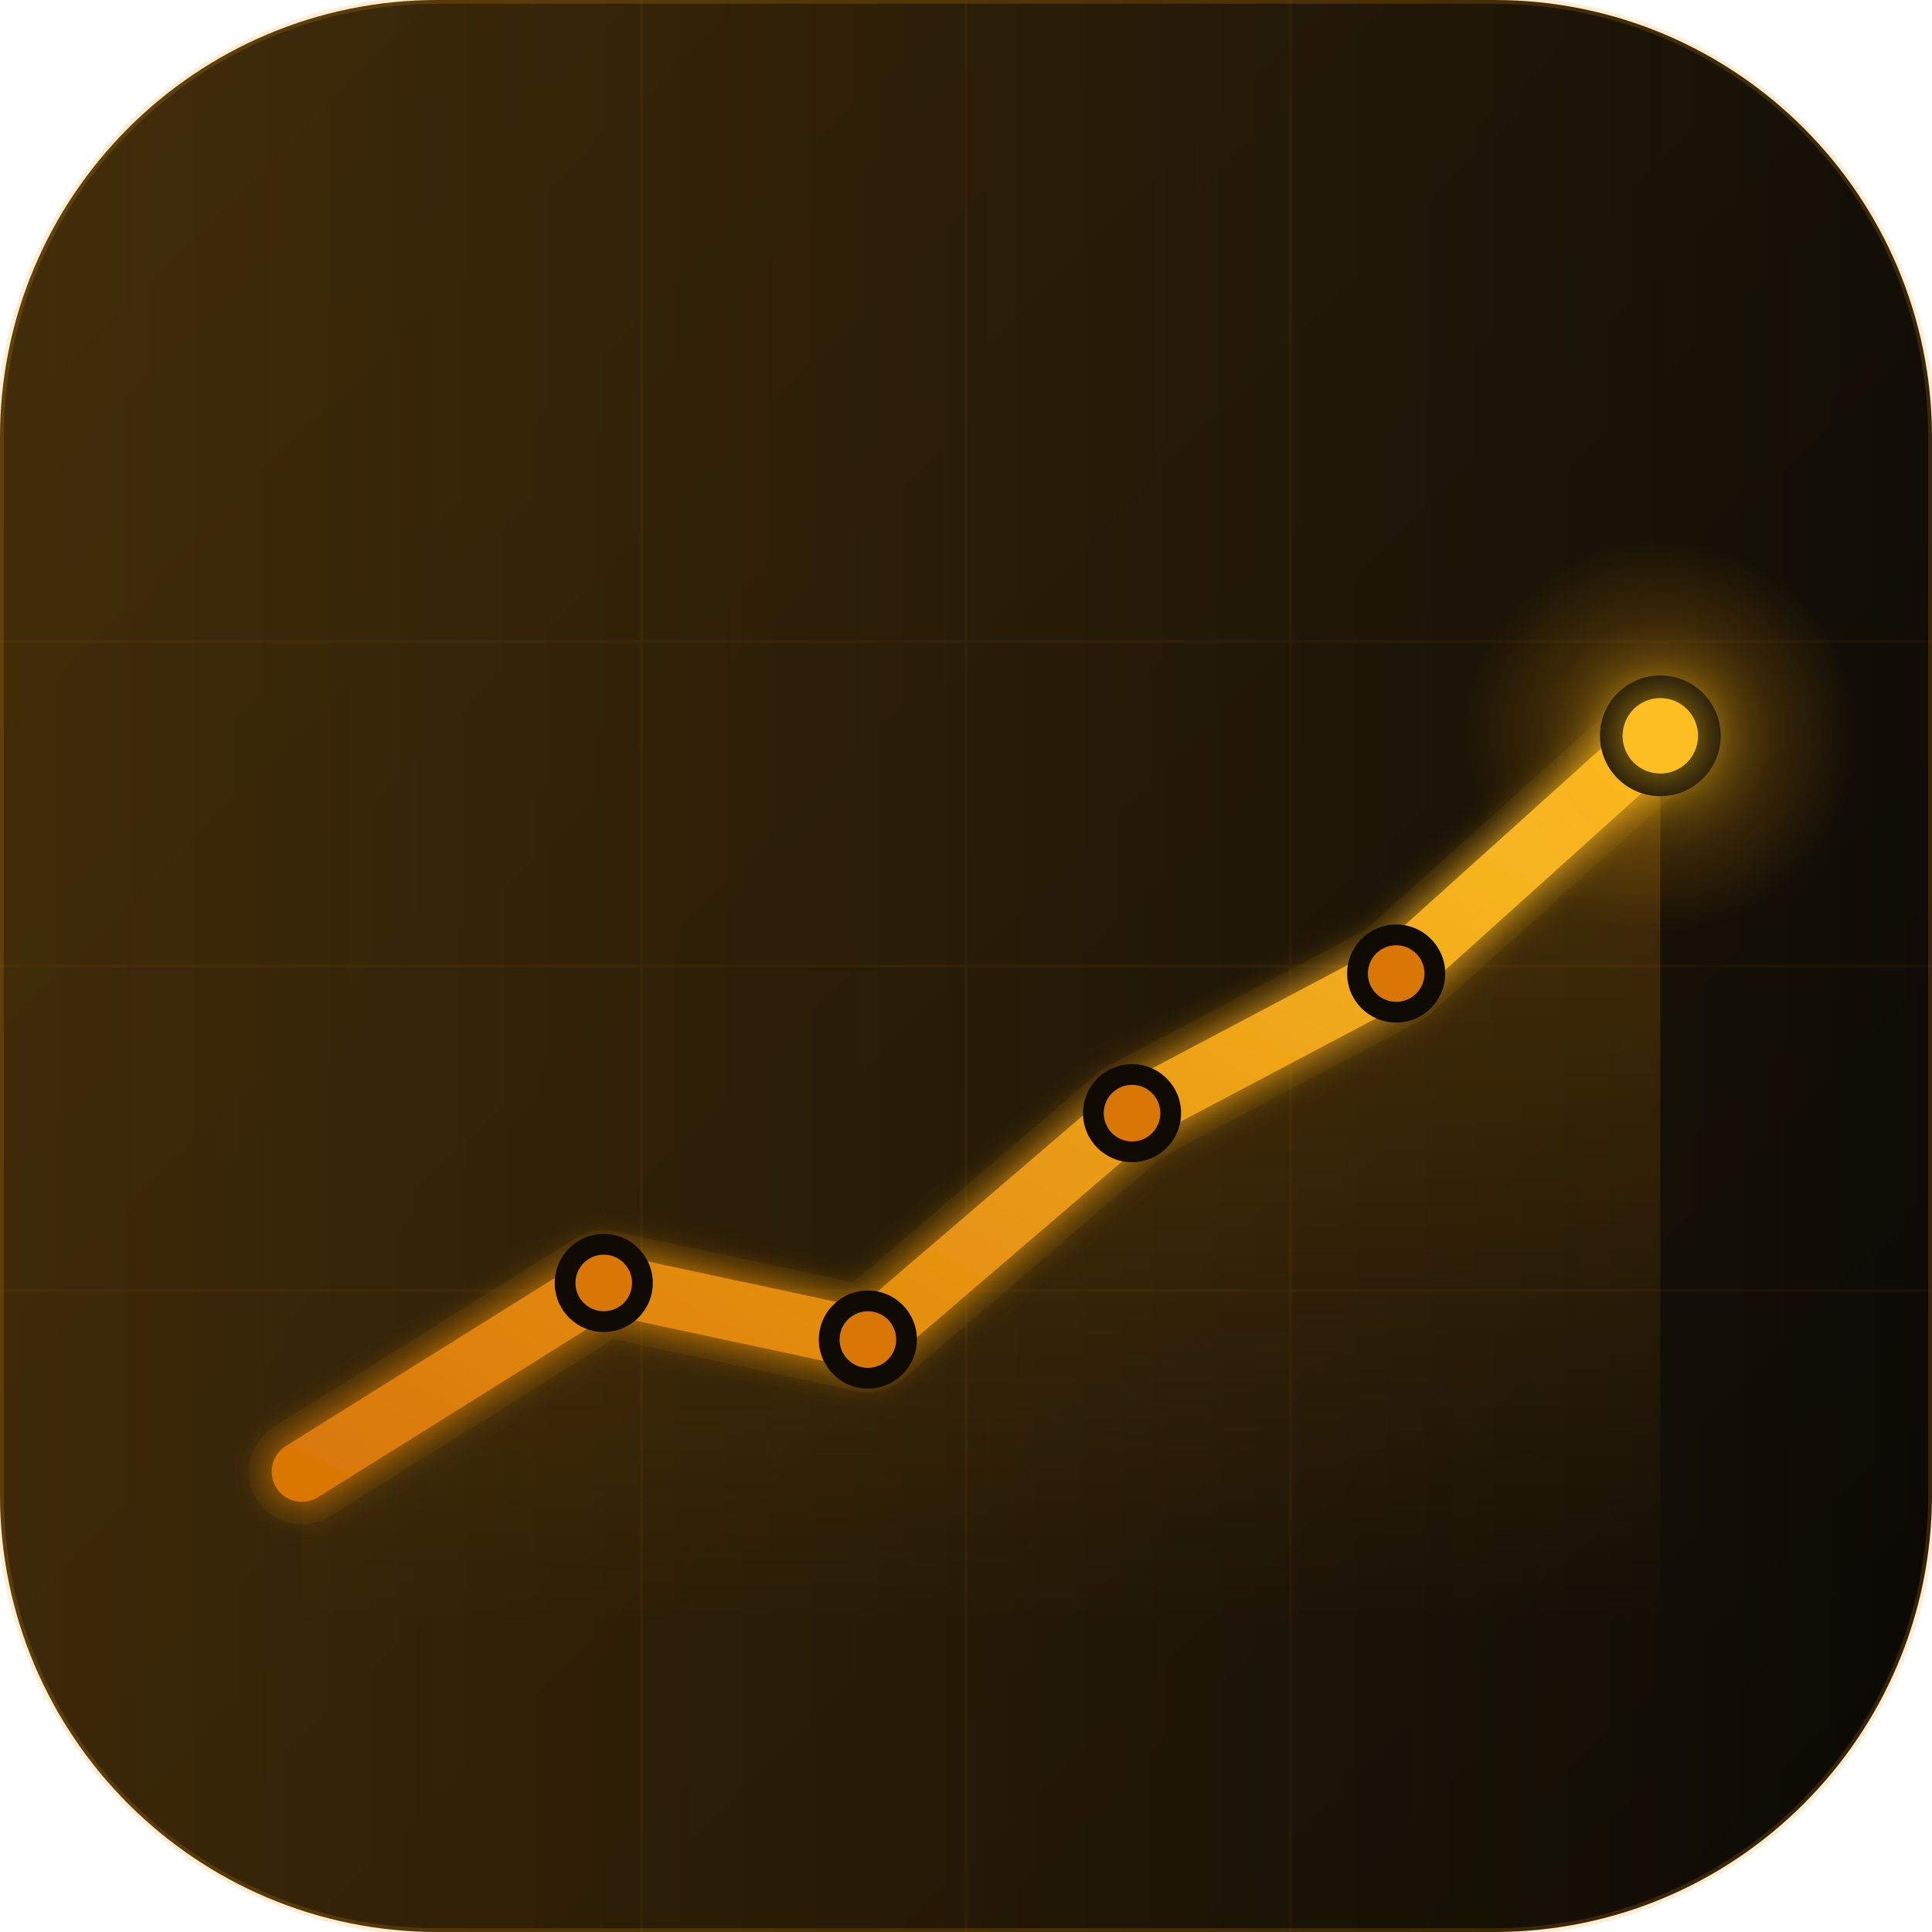
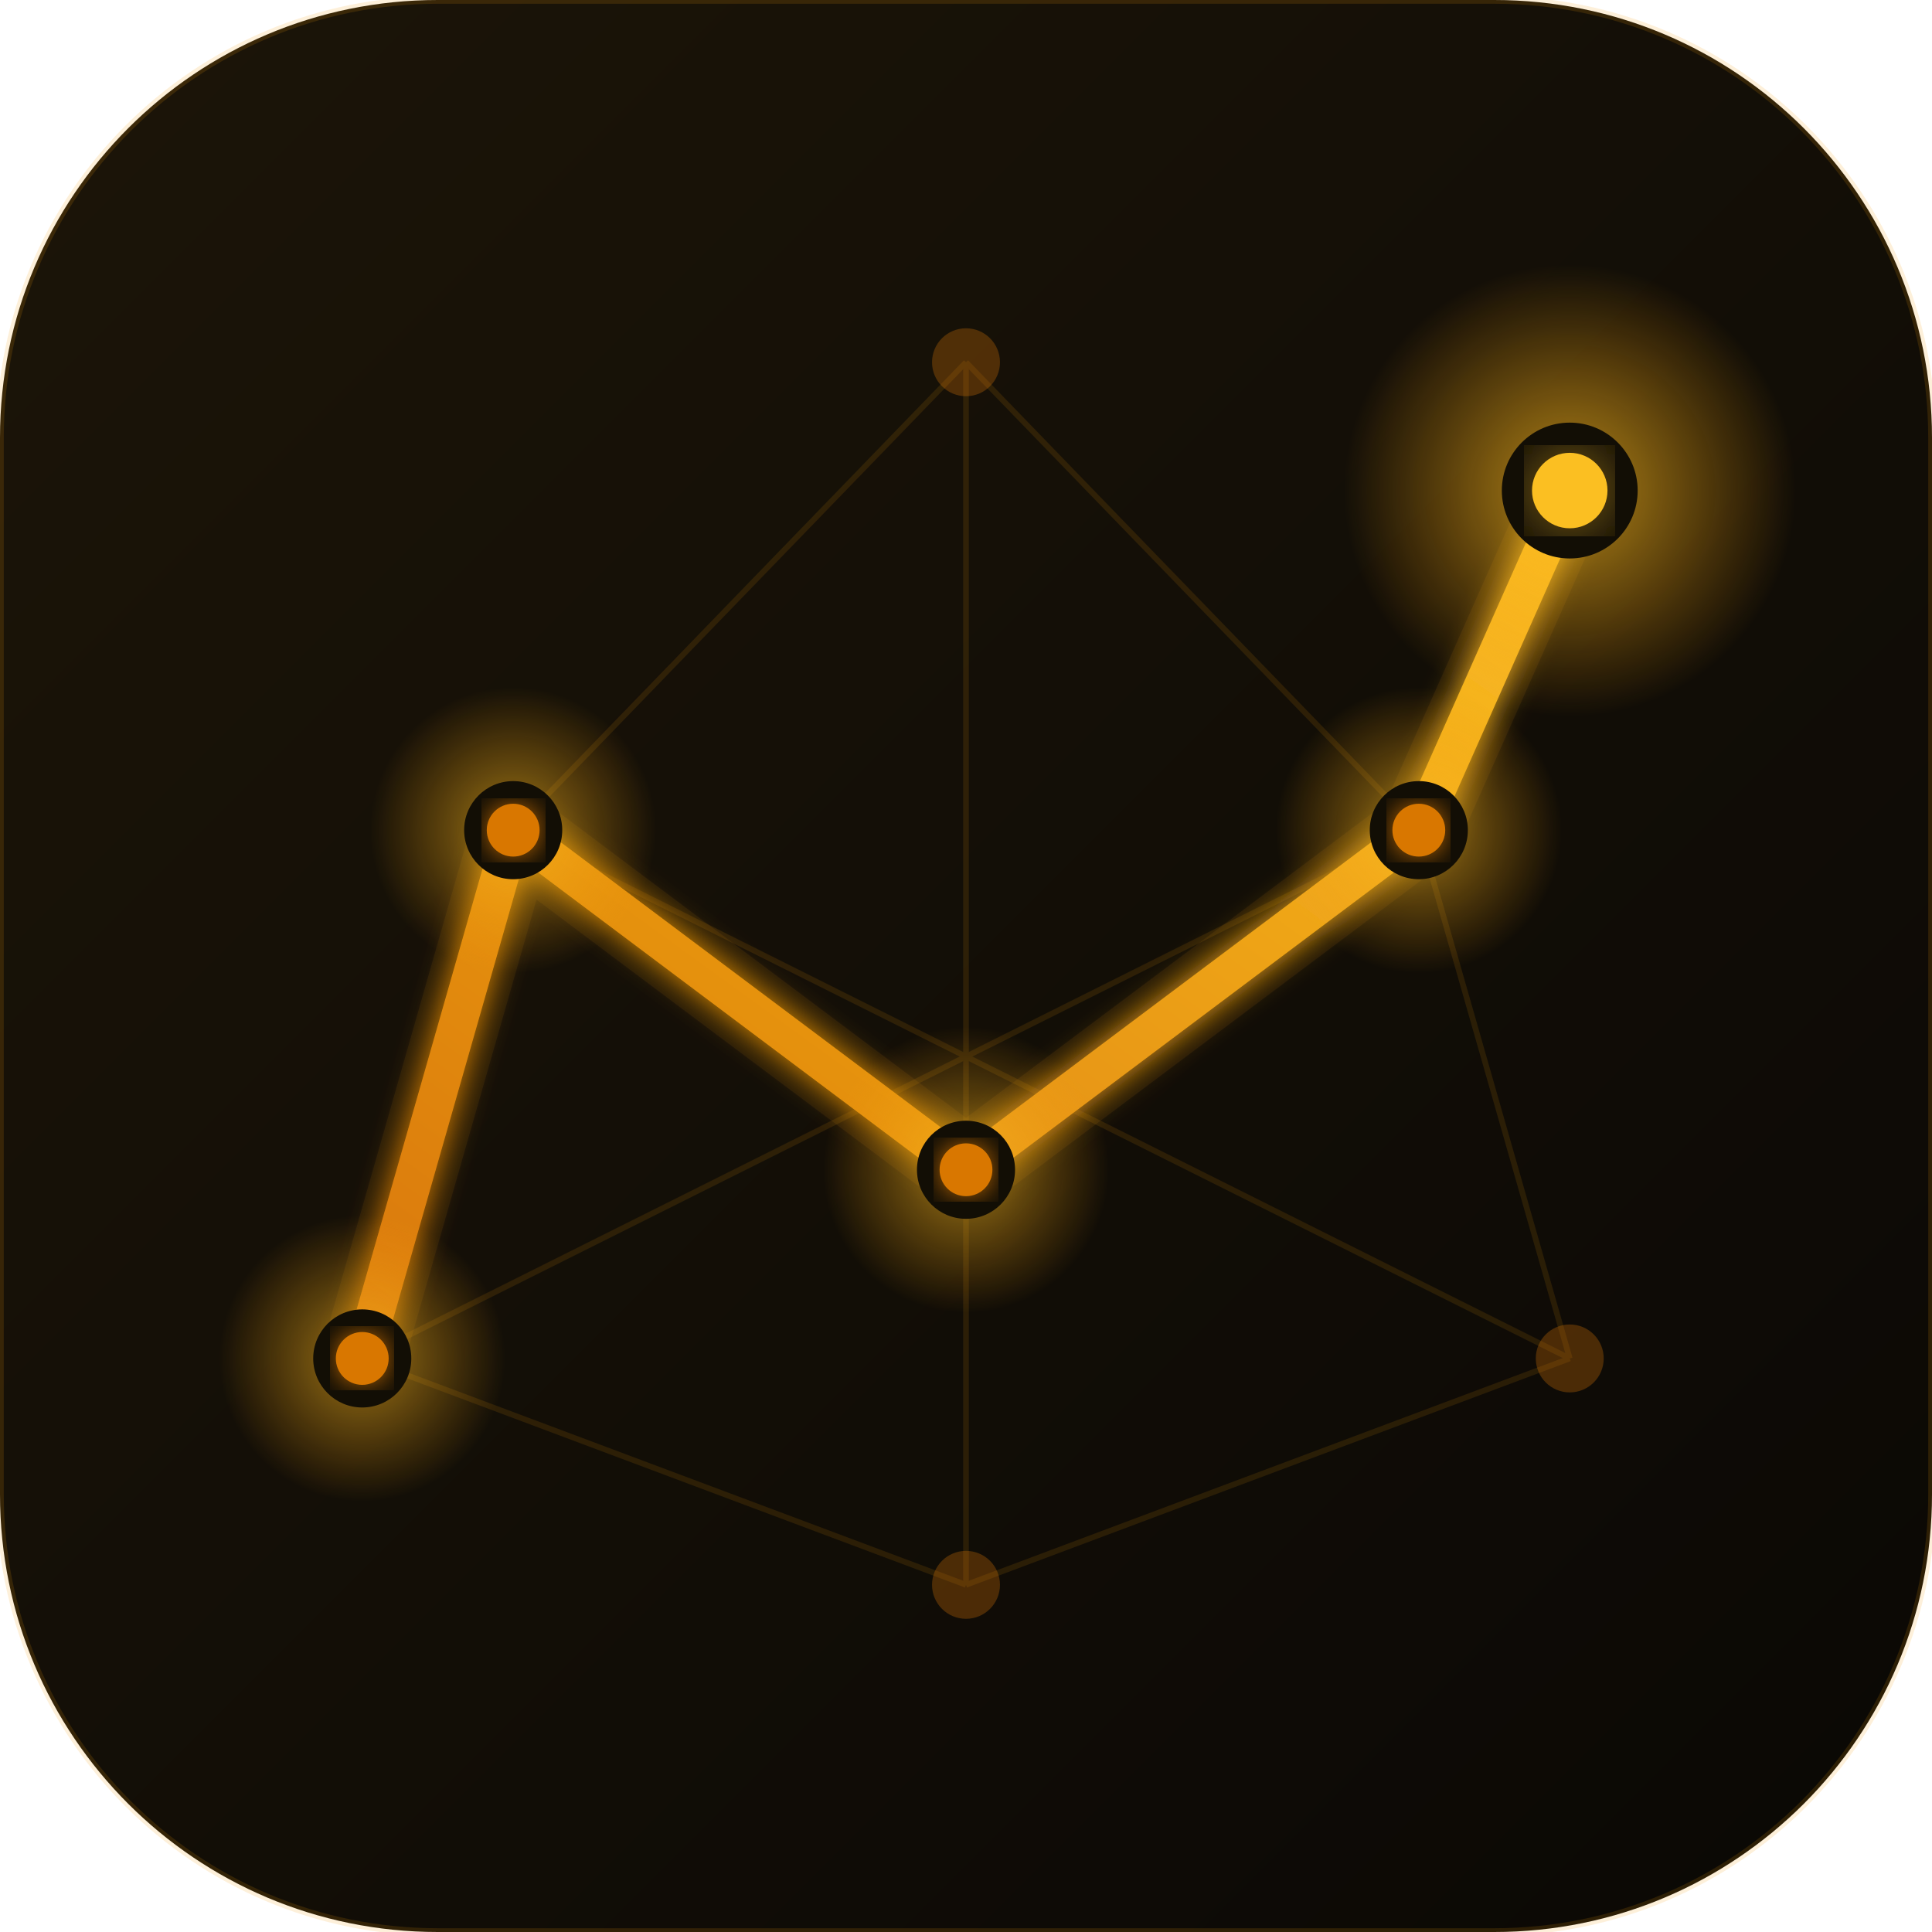
<svg xmlns="http://www.w3.org/2000/svg" viewBox="0 0 512 512" width="512" height="512">
  <defs>
    <linearGradient id="bg" x1="0" y1="0" x2="1" y2="1">
      <stop offset="0%" stop-color="#1c1508" />
      <stop offset="100%" stop-color="#0a0805" />
    </linearGradient>
    <linearGradient id="amber-line" x1="0" y1="1" x2="1" y2="0">
      <stop offset="0%" stop-color="#d97706" />
      <stop offset="100%" stop-color="#fbbf24" />
    </linearGradient>
-     <linearGradient id="fill-fade" x1="0" y1="0" x2="0" y2="1">
-       <stop offset="0%" stop-color="#f59e0b" stop-opacity="0.22" />
-       <stop offset="100%" stop-color="#f59e0b" stop-opacity="0" />
-     </linearGradient>
-     <linearGradient id="glow-radial" cx="50%" cy="50%" r="50%" fx="50%" fy="50%">
-       <stop offset="0%" stop-color="#f59e0b" stop-opacity="0.18" />
-       <stop offset="100%" stop-color="#f59e0b" stop-opacity="0" />
-     </linearGradient>
-     <radialGradient id="tip-glow" cx="50%" cy="50%" r="50%">
-       <stop offset="0%" stop-color="#fbbf24" stop-opacity="0.5" />
-       <stop offset="60%" stop-color="#f59e0b" stop-opacity="0.15" />
+     <radialGradient id="node-glow" cx="50%" cy="50%" r="50%">
+       <stop offset="0%" stop-color="#fbbf24" stop-opacity="0.6" />
      <stop offset="100%" stop-color="#f59e0b" stop-opacity="0" />
    </radialGradient>
-     <filter id="line-glow" x="-20%" y="-20%" width="140%" height="140%">
-       <feGaussianBlur stdDeviation="5" result="blur" />
+     <radialGradient id="tip-glow" cx="50%" cy="50%" r="50%">
+       <stop offset="0%" stop-color="#fbbf24" stop-opacity="0.7" />
+       <stop offset="100%" stop-color="#f59e0b" stop-opacity="0" />
+     </radialGradient>
+     <filter id="glow">
+       <feGaussianBlur stdDeviation="4" result="blur" />
      <feMerge>
        <feMergeNode in="blur" />
        <feMergeNode in="SourceGraphic" />
      </feMerge>
    </filter>
-     <filter id="dot-glow" x="-100%" y="-100%" width="300%" height="300%">
-       <feGaussianBlur stdDeviation="8" result="blur" />
+     <filter id="soft">
+       <feGaussianBlur stdDeviation="10" result="blur" />
      <feMerge>
        <feMergeNode in="blur" />
        <feMergeNode in="SourceGraphic" />
      </feMerge>
    </filter>
-     <clipPath id="rounded">
+     <clipPath id="r">
      <rect width="512" height="512" rx="116" />
    </clipPath>
  </defs>
  <rect width="512" height="512" rx="116" fill="url(#bg)" />
-   <rect width="512" height="512" rx="116" fill="url(#glow-radial)" clip-path="url(#rounded)" />
-   <g clip-path="url(#rounded)" stroke="#f59e0b" stroke-width="0.75" opacity="0.05">
-     <line x1="0" y1="170" x2="512" y2="170" />
-     <line x1="0" y1="256" x2="512" y2="256" />
-     <line x1="0" y1="342" x2="512" y2="342" />
-     <line x1="170" y1="0" x2="170" y2="512" />
-     <line x1="256" y1="0" x2="256" y2="512" />
-     <line x1="342" y1="0" x2="342" y2="512" />
+   <g clip-path="url(#r)" stroke="#f59e0b" stroke-width="1.5" opacity="0.12" fill="none">
+     <line x1="256" y1="96" x2="136" y2="220" />
+     <line x1="256" y1="96" x2="376" y2="220" />
+     <line x1="136" y1="220" x2="96" y2="360" />
+     <line x1="136" y1="220" x2="256" y2="310" />
+     <line x1="376" y1="220" x2="256" y2="310" />
+     <line x1="376" y1="220" x2="416" y2="360" />
+     <line x1="96" y1="360" x2="256" y2="420" />
+     <line x1="416" y1="360" x2="256" y2="420" />
+     <line x1="256" y1="310" x2="256" y2="420" />
+     <line x1="136" y1="220" x2="416" y2="360" />
+     <line x1="376" y1="220" x2="96" y2="360" />
+     <line x1="256" y1="96" x2="256" y2="310" />
  </g>
-   <polygon clip-path="url(#rounded)" points="80,390 160,340 230,355 300,295 370,258 440,195 440,430 80,430" fill="url(#fill-fade)" />
-   <polyline clip-path="url(#rounded)" points="80,390 160,340 230,355 300,295 370,258 440,195" fill="none" stroke="#f59e0b" stroke-width="28" stroke-linecap="round" stroke-linejoin="round" opacity="0.07" />
-   <polyline clip-path="url(#rounded)" points="80,390 160,340 230,355 300,295 370,258 440,195" fill="none" stroke="url(#amber-line)" stroke-width="16" stroke-linecap="round" stroke-linejoin="round" filter="url(#line-glow)" />
-   <g clip-path="url(#rounded)">
-     <circle cx="160" cy="340" r="13" fill="#0f0b04" />
-     <circle cx="160" cy="340" r="7.5" fill="#d97706" />
-     <circle cx="230" cy="355" r="13" fill="#0f0b04" />
-     <circle cx="230" cy="355" r="7.5" fill="#d97706" />
-     <circle cx="300" cy="295" r="13" fill="#0f0b04" />
-     <circle cx="300" cy="295" r="7.5" fill="#d97706" />
-     <circle cx="370" cy="258" r="13" fill="#0f0b04" />
-     <circle cx="370" cy="258" r="7.5" fill="#d97706" />
-   </g>
-   <circle cx="440" cy="195" r="52" fill="url(#tip-glow)" clip-path="url(#rounded)" />
-   <circle cx="440" cy="195" r="16" fill="#0f0b04" clip-path="url(#rounded)" />
-   <circle cx="440" cy="195" r="10" fill="#fbbf24" filter="url(#dot-glow)" clip-path="url(#rounded)" />
-   <rect width="512" height="512" rx="116" fill="none" stroke="rgba(245,158,11,0.18)" stroke-width="2" />
+   <polyline clip-path="url(#r)" points="96,360 136,220 256,310 376,220 416,130" fill="none" stroke="#f59e0b" stroke-width="22" stroke-linecap="round" stroke-linejoin="round" opacity="0.08" />
+   <polyline clip-path="url(#r)" points="96,360 136,220 256,310 376,220 416,130" fill="none" stroke="url(#amber-line)" stroke-width="10" stroke-linecap="round" stroke-linejoin="round" filter="url(#glow)" />
+   <circle cx="96" cy="360" r="38" fill="url(#node-glow)" clip-path="url(#r)" />
+   <circle cx="96" cy="360" r="13" fill="#120e05" clip-path="url(#r)" />
+   <circle cx="96" cy="360" r="7" fill="#d97706" filter="url(#glow)" clip-path="url(#r)" />
+   <circle cx="136" cy="220" r="38" fill="url(#node-glow)" clip-path="url(#r)" />
+   <circle cx="136" cy="220" r="13" fill="#120e05" clip-path="url(#r)" />
+   <circle cx="136" cy="220" r="7" fill="#d97706" filter="url(#glow)" clip-path="url(#r)" />
+   <circle cx="256" cy="310" r="38" fill="url(#node-glow)" clip-path="url(#r)" />
+   <circle cx="256" cy="310" r="13" fill="#120e05" clip-path="url(#r)" />
+   <circle cx="256" cy="310" r="7" fill="#d97706" filter="url(#glow)" clip-path="url(#r)" />
+   <circle cx="376" cy="220" r="38" fill="url(#node-glow)" clip-path="url(#r)" />
+   <circle cx="376" cy="220" r="13" fill="#120e05" clip-path="url(#r)" />
+   <circle cx="376" cy="220" r="7" fill="#d97706" filter="url(#glow)" clip-path="url(#r)" />
+   <circle cx="416" cy="130" r="60" fill="url(#tip-glow)" clip-path="url(#r)" />
+   <circle cx="416" cy="130" r="18" fill="#120e05" clip-path="url(#r)" />
+   <circle cx="416" cy="130" r="10" fill="#fbbf24" filter="url(#soft)" clip-path="url(#r)" />
+   <circle cx="256" cy="96" r="9" fill="#d97706" opacity="0.3" clip-path="url(#r)" />
+   <circle cx="96" cy="360" r="0" />
+   <circle cx="416" cy="360" r="9" fill="#d97706" opacity="0.3" clip-path="url(#r)" />
+   <circle cx="256" cy="420" r="9" fill="#d97706" opacity="0.3" clip-path="url(#r)" />
+   <rect width="512" height="512" rx="116" fill="none" stroke="rgba(245,158,11,0.15)" stroke-width="2" />
</svg>
